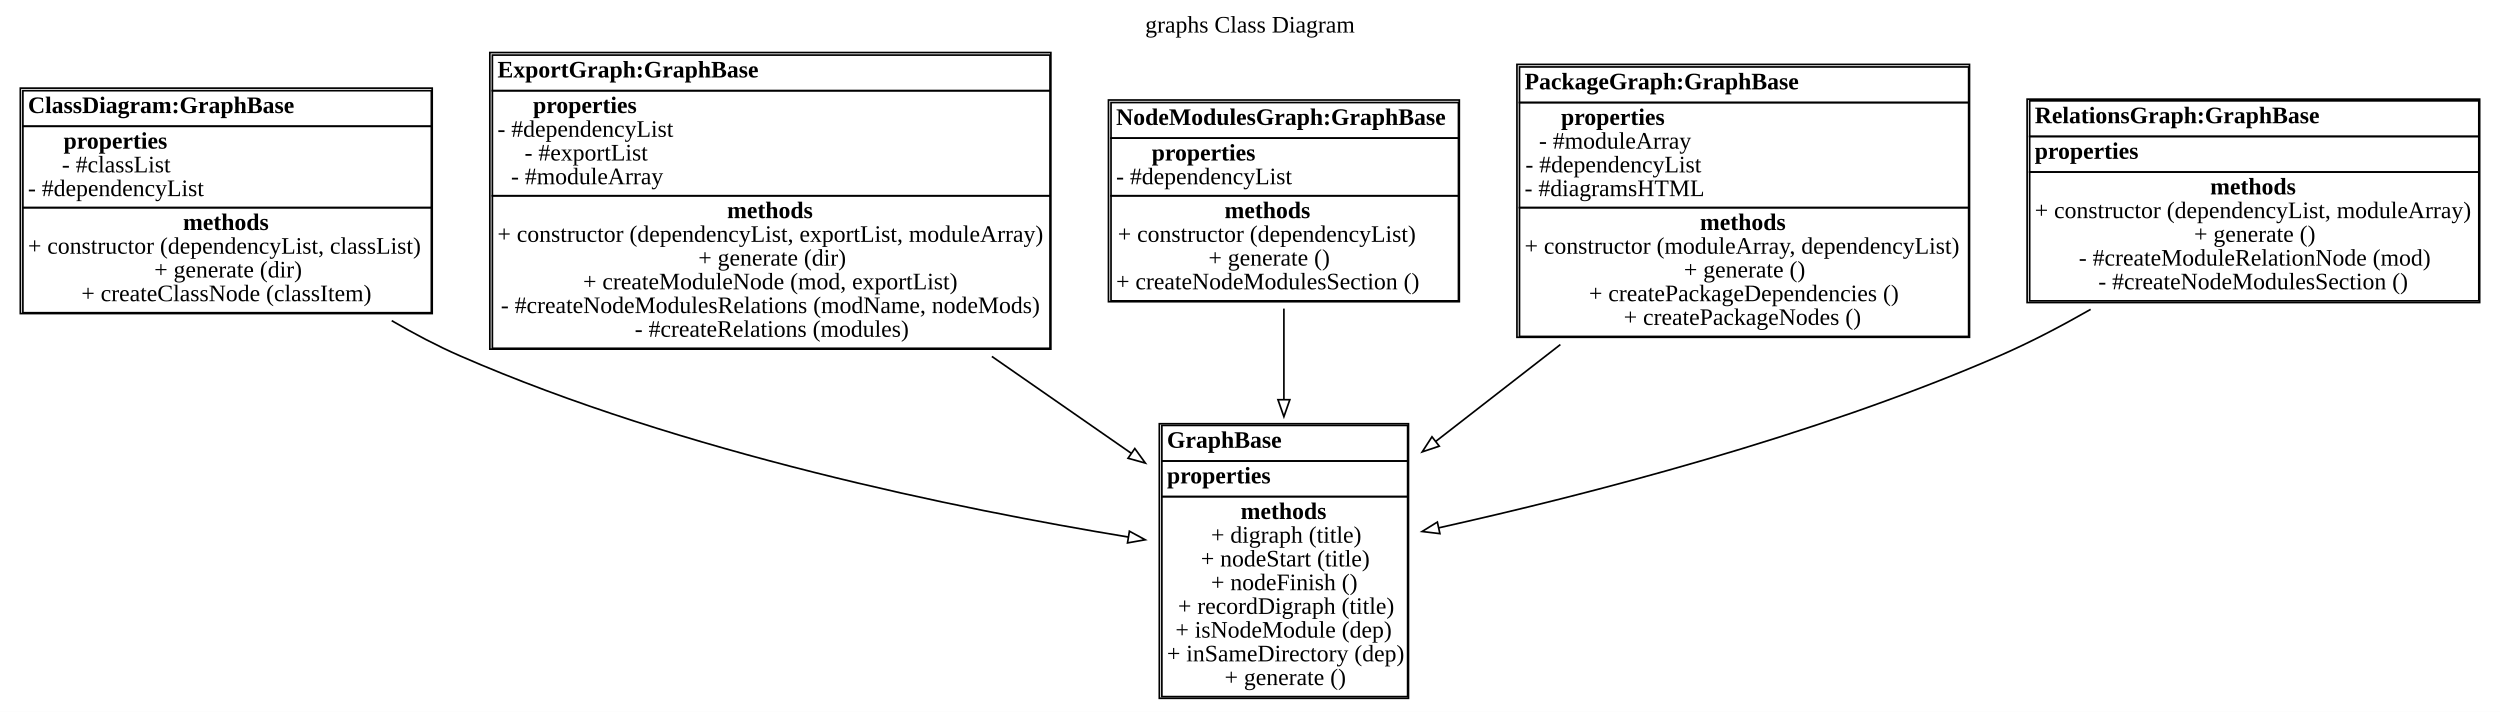
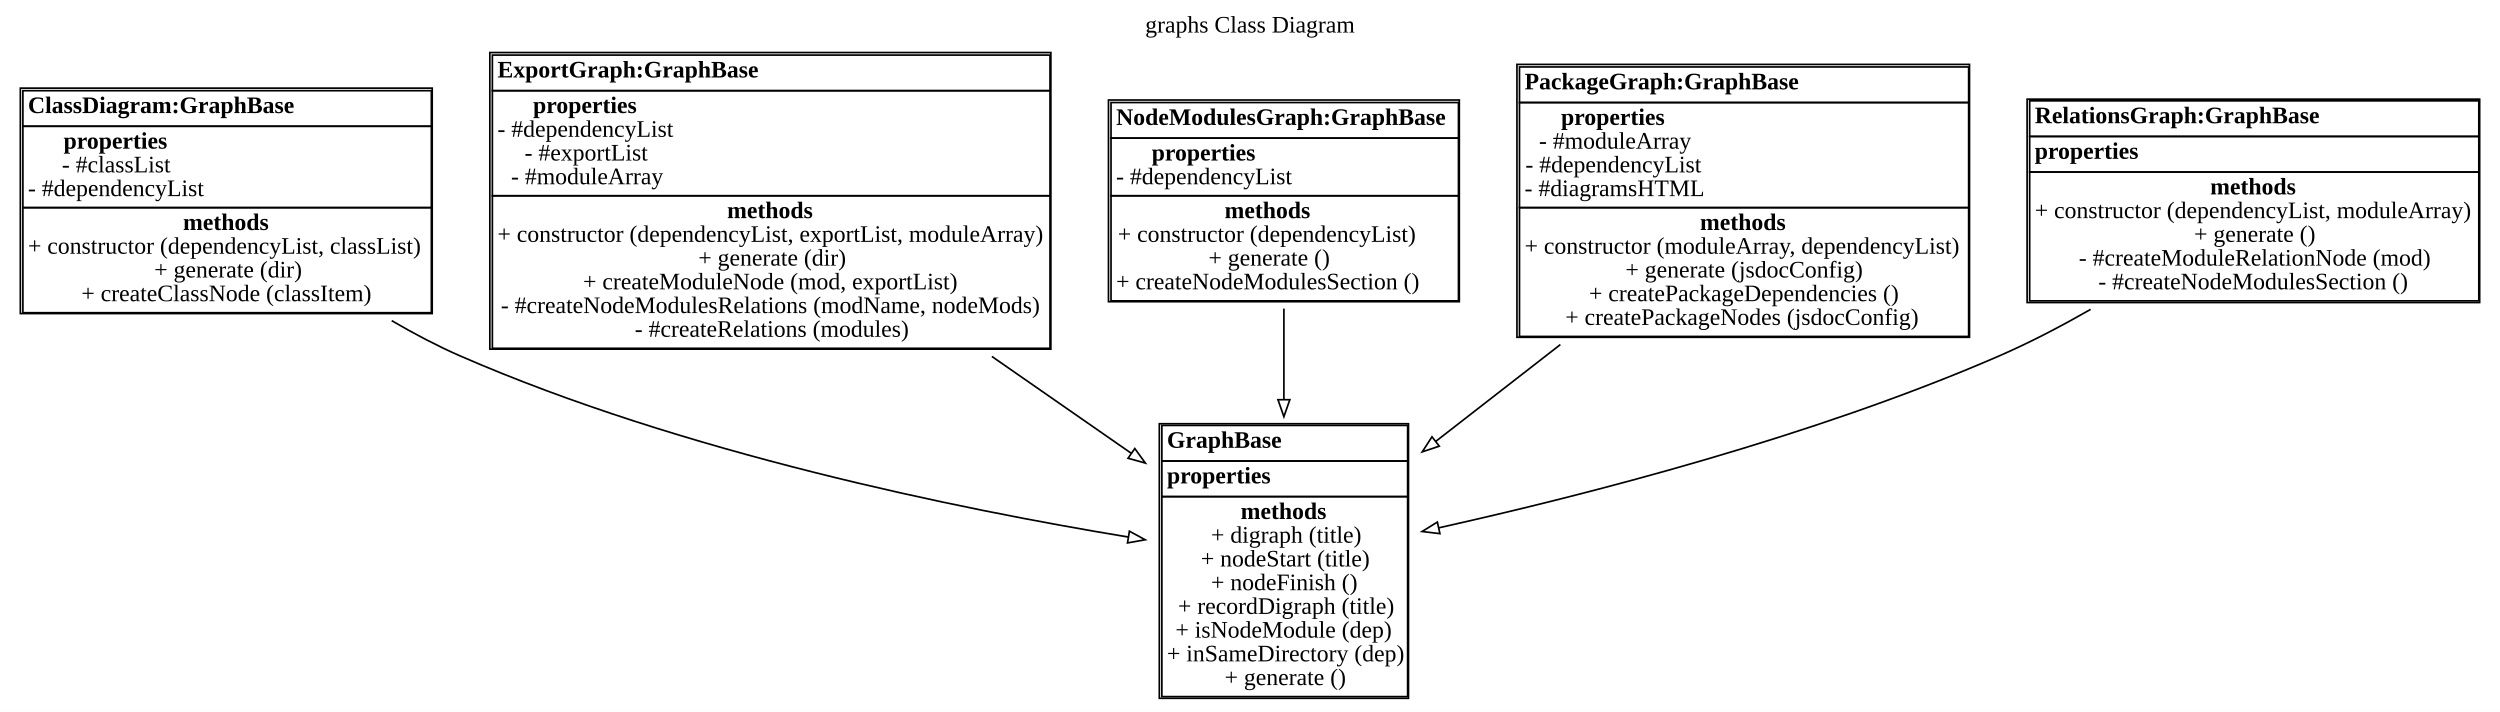
<svg xmlns="http://www.w3.org/2000/svg" width="1475pt" height="420pt" viewBox="0.00 0.00 1475.00 420.00">
  <g id="graph0" class="graph" transform="scale(1 1) rotate(0) translate(4 416)">
    <polygon fill="white" stroke="transparent" points="-4,4 -4,-416 1471,-416 1471,4 -4,4" />
    <text text-anchor="middle" x="733.5" y="-396.8" font-family="Times New Roman,serif" font-size="14.00">graphs Class Diagram</text>
    <g id="node1" class="node">
      <polygon fill="none" stroke="black" points="9.5,-341.5 9.5,-362.5 250.5,-362.5 250.5,-341.5 9.5,-341.5" />
      <text text-anchor="start" x="12.5" y="-349.3" font-family="Times New Roman,serif" font-weight="bold" font-size="14.00">ClassDiagram:GraphBase</text>
      <polygon fill="none" stroke="black" points="9.5,-293.5 9.5,-341.5 250.5,-341.5 250.5,-293.5 9.5,-293.5" />
      <text text-anchor="start" x="33.5" y="-328.3" font-family="Times New Roman,serif" font-weight="bold" font-size="14.00">properties</text>
      <text text-anchor="start" x="32.5" y="-314.3" font-family="Times New Roman,serif" font-size="14.00">- #classList</text>
      <text text-anchor="start" x="12.5" y="-300.3" font-family="Times New Roman,serif" font-size="14.00">- #dependencyList</text>
      <polygon fill="none" stroke="black" points="9.5,-231.5 9.5,-293.5 250.5,-293.5 250.5,-231.5 9.5,-231.5" />
      <text text-anchor="start" x="104" y="-280.3" font-family="Times New Roman,serif" font-weight="bold" font-size="14.00">methods</text>
      <text text-anchor="start" x="12.5" y="-266.3" font-family="Times New Roman,serif" font-size="14.00">+ constructor (dependencyList, classList)</text>
      <text text-anchor="start" x="87" y="-252.3" font-family="Times New Roman,serif" font-size="14.00">+ generate (dir)</text>
      <text text-anchor="start" x="44" y="-238.3" font-family="Times New Roman,serif" font-size="14.00">+ createClassNode (classItem)</text>
      <polygon fill="none" stroke="black" points="8,-231 8,-364 251,-364 251,-231 8,-231" />
    </g>
    <g id="node2" class="node">
      <polygon fill="none" stroke="black" points="681.5,-144 681.5,-165 826.5,-165 826.5,-144 681.5,-144" />
      <text text-anchor="start" x="684.5" y="-151.8" font-family="Times New Roman,serif" font-weight="bold" font-size="14.00">GraphBase</text>
      <polygon fill="none" stroke="black" points="681.5,-123 681.5,-144 826.5,-144 826.5,-123 681.5,-123" />
      <text text-anchor="start" x="684.5" y="-130.8" font-family="Times New Roman,serif" font-weight="bold" font-size="14.00">properties</text>
      <polygon fill="none" stroke="black" points="681.5,-5 681.5,-123 826.5,-123 826.5,-5 681.5,-5" />
      <text text-anchor="start" x="728" y="-109.8" font-family="Times New Roman,serif" font-weight="bold" font-size="14.00">methods</text>
      <text text-anchor="start" x="710.5" y="-95.8" font-family="Times New Roman,serif" font-size="14.00">+ digraph (title)</text>
      <text text-anchor="start" x="704.5" y="-81.8" font-family="Times New Roman,serif" font-size="14.00">+ nodeStart (title)</text>
      <text text-anchor="start" x="710.5" y="-67.8" font-family="Times New Roman,serif" font-size="14.00">+ nodeFinish ()</text>
      <text text-anchor="start" x="691" y="-53.8" font-family="Times New Roman,serif" font-size="14.00">+ recordDigraph (title)</text>
      <text text-anchor="start" x="689.5" y="-39.8" font-family="Times New Roman,serif" font-size="14.00">+ isNodeModule (dep)</text>
      <text text-anchor="start" x="684.5" y="-25.8" font-family="Times New Roman,serif" font-size="14.00">+ inSameDirectory (dep)</text>
      <text text-anchor="start" x="718.5" y="-11.8" font-family="Times New Roman,serif" font-size="14.00">+ generate ()</text>
      <polygon fill="none" stroke="black" points="680,-4 680,-166 827,-166 827,-4 680,-4" />
    </g>
    <g id="edge1" class="edge">
      <path fill="none" stroke="black" d="M227.1,-226.81C240.31,-219.09 253.98,-211.9 267.5,-206 398.43,-148.9 561.56,-115.65 661.58,-99.17" />
      <polygon fill="none" stroke="black" points="662.35,-102.59 671.66,-97.53 661.23,-95.68 662.35,-102.59" />
    </g>
    <g id="node3" class="node">
      <polygon fill="none" stroke="black" points="286.5,-362.5 286.5,-383.5 615.5,-383.5 615.5,-362.5 286.5,-362.5" />
      <text text-anchor="start" x="289.5" y="-370.3" font-family="Times New Roman,serif" font-weight="bold" font-size="14.00">ExportGraph:GraphBase</text>
      <polygon fill="none" stroke="black" points="286.5,-300.5 286.5,-362.5 615.5,-362.5 615.5,-300.5 286.5,-300.5" />
      <text text-anchor="start" x="310.5" y="-349.3" font-family="Times New Roman,serif" font-weight="bold" font-size="14.00">properties</text>
      <text text-anchor="start" x="289.5" y="-335.3" font-family="Times New Roman,serif" font-size="14.00">- #dependencyList</text>
      <text text-anchor="start" x="305.5" y="-321.3" font-family="Times New Roman,serif" font-size="14.00">- #exportList</text>
      <text text-anchor="start" x="297.5" y="-307.3" font-family="Times New Roman,serif" font-size="14.00">- #moduleArray</text>
      <polygon fill="none" stroke="black" points="286.5,-210.5 286.5,-300.5 615.5,-300.5 615.5,-210.5 286.5,-210.5" />
      <text text-anchor="start" x="425" y="-287.3" font-family="Times New Roman,serif" font-weight="bold" font-size="14.00">methods</text>
      <text text-anchor="start" x="289.5" y="-273.3" font-family="Times New Roman,serif" font-size="14.00">+ constructor (dependencyList, exportList, moduleArray)</text>
      <text text-anchor="start" x="408" y="-259.3" font-family="Times New Roman,serif" font-size="14.00">+ generate (dir)</text>
      <text text-anchor="start" x="340" y="-245.3" font-family="Times New Roman,serif" font-size="14.00">+ createModuleNode (mod, exportList)</text>
      <text text-anchor="start" x="291.5" y="-231.3" font-family="Times New Roman,serif" font-size="14.00">- #createNodeModulesRelations (modName, nodeMods)</text>
      <text text-anchor="start" x="370.5" y="-217.3" font-family="Times New Roman,serif" font-size="14.00">- #createRelations (modules)</text>
      <polygon fill="none" stroke="black" points="285,-210 285,-385 616,-385 616,-210 285,-210" />
    </g>
    <g id="edge2" class="edge">
      <path fill="none" stroke="black" d="M581.2,-205.7C608.95,-186.42 637.65,-166.49 663.47,-148.54" />
      <polygon fill="none" stroke="black" points="665.54,-151.37 671.75,-142.79 661.54,-145.62 665.54,-151.37" />
    </g>
    <g id="node4" class="node">
      <polygon fill="none" stroke="black" points="651.5,-334.5 651.5,-355.5 856.5,-355.5 856.5,-334.5 651.5,-334.5" />
      <text text-anchor="start" x="654.5" y="-342.3" font-family="Times New Roman,serif" font-weight="bold" font-size="14.00">NodeModulesGraph:GraphBase</text>
      <polygon fill="none" stroke="black" points="651.5,-300.5 651.5,-334.5 856.5,-334.5 856.5,-300.5 651.5,-300.5" />
      <text text-anchor="start" x="675.5" y="-321.3" font-family="Times New Roman,serif" font-weight="bold" font-size="14.00">properties</text>
      <text text-anchor="start" x="654.5" y="-307.3" font-family="Times New Roman,serif" font-size="14.00">- #dependencyList</text>
      <polygon fill="none" stroke="black" points="651.5,-238.5 651.5,-300.5 856.5,-300.5 856.5,-238.5 651.5,-238.5" />
      <text text-anchor="start" x="718.5" y="-287.3" font-family="Times New Roman,serif" font-weight="bold" font-size="14.00">methods</text>
      <text text-anchor="start" x="655.5" y="-273.3" font-family="Times New Roman,serif" font-size="14.00">+ constructor (dependencyList)</text>
      <text text-anchor="start" x="709" y="-259.3" font-family="Times New Roman,serif" font-size="14.00">+ generate ()</text>
      <text text-anchor="start" x="654.5" y="-245.3" font-family="Times New Roman,serif" font-size="14.00">+ createNodeModulesSection ()</text>
      <polygon fill="none" stroke="black" points="650,-238 650,-357 857,-357 857,-238 650,-238" />
    </g>
    <g id="edge3" class="edge">
      <path fill="none" stroke="black" d="M753.5,-233.91C753.5,-217.04 753.5,-198.41 753.5,-180.22" />
      <polygon fill="none" stroke="black" points="757,-180.17 753.5,-170.17 750,-180.17 757,-180.17" />
    </g>
    <g id="node5" class="node">
      <polygon fill="none" stroke="black" points="892.5,-355.5 892.5,-376.5 1157.5,-376.5 1157.5,-355.5 892.5,-355.5" />
      <text text-anchor="start" x="895.5" y="-363.3" font-family="Times New Roman,serif" font-weight="bold" font-size="14.00">PackageGraph:GraphBase</text>
      <polygon fill="none" stroke="black" points="892.5,-293.5 892.5,-355.5 1157.5,-355.5 1157.5,-293.5 892.5,-293.5" />
      <text text-anchor="start" x="917" y="-342.3" font-family="Times New Roman,serif" font-weight="bold" font-size="14.00">properties</text>
      <text text-anchor="start" x="904" y="-328.3" font-family="Times New Roman,serif" font-size="14.00">- #moduleArray</text>
      <text text-anchor="start" x="896" y="-314.3" font-family="Times New Roman,serif" font-size="14.00">- #dependencyList</text>
      <text text-anchor="start" x="895.5" y="-300.3" font-family="Times New Roman,serif" font-size="14.00">- #diagramsHTML</text>
      <polygon fill="none" stroke="black" points="892.5,-217.5 892.5,-293.5 1157.5,-293.5 1157.5,-217.5 892.5,-217.5" />
      <text text-anchor="start" x="999" y="-280.3" font-family="Times New Roman,serif" font-weight="bold" font-size="14.00">methods</text>
      <text text-anchor="start" x="895.5" y="-266.3" font-family="Times New Roman,serif" font-size="14.00">+ constructor (moduleArray, dependencyList)</text>
-       <text text-anchor="start" x="989.5" y="-252.3" font-family="Times New Roman,serif" font-size="14.00">+ generate ()</text>
+       <text text-anchor="start" x="955" y="-252.3" font-family="Times New Roman,serif" font-size="14.00">+ generate (jsdocConfig)</text>
      <text text-anchor="start" x="933.5" y="-238.3" font-family="Times New Roman,serif" font-size="14.00">+ createPackageDependencies ()</text>
-       <text text-anchor="start" x="954" y="-224.3" font-family="Times New Roman,serif" font-size="14.00">+ createPackageNodes ()</text>
+       <text text-anchor="start" x="919.5" y="-224.3" font-family="Times New Roman,serif" font-size="14.00">+ createPackageNodes (jsdocConfig)</text>
      <polygon fill="none" stroke="black" points="891,-217 891,-378 1158,-378 1158,-217 891,-217" />
    </g>
    <g id="edge4" class="edge">
      <path fill="none" stroke="black" d="M916.61,-212.7C892.21,-193.75 866.57,-173.82 843.02,-155.53" />
      <polygon fill="none" stroke="black" points="845.16,-152.77 835.12,-149.4 840.87,-158.3 845.16,-152.77" />
    </g>
    <g id="node6" class="node">
      <polygon fill="none" stroke="black" points="1193.5,-335.5 1193.5,-356.5 1458.5,-356.5 1458.5,-335.5 1193.5,-335.5" />
      <text text-anchor="start" x="1196.5" y="-343.3" font-family="Times New Roman,serif" font-weight="bold" font-size="14.00">RelationsGraph:GraphBase</text>
      <polygon fill="none" stroke="black" points="1193.5,-314.5 1193.5,-335.5 1458.5,-335.5 1458.5,-314.5 1193.5,-314.5" />
      <text text-anchor="start" x="1196.5" y="-322.3" font-family="Times New Roman,serif" font-weight="bold" font-size="14.00">properties</text>
      <polygon fill="none" stroke="black" points="1193.5,-238.5 1193.5,-314.5 1458.5,-314.5 1458.5,-238.5 1193.5,-238.5" />
      <text text-anchor="start" x="1300" y="-301.3" font-family="Times New Roman,serif" font-weight="bold" font-size="14.00">methods</text>
      <text text-anchor="start" x="1196.5" y="-287.3" font-family="Times New Roman,serif" font-size="14.00">+ constructor (dependencyList, moduleArray)</text>
      <text text-anchor="start" x="1290.5" y="-273.3" font-family="Times New Roman,serif" font-size="14.00">+ generate ()</text>
      <text text-anchor="start" x="1222.5" y="-259.3" font-family="Times New Roman,serif" font-size="14.00">- #createModuleRelationNode (mod)</text>
      <text text-anchor="start" x="1234" y="-245.3" font-family="Times New Roman,serif" font-size="14.00">- #createNodeModulesSection ()</text>
      <polygon fill="none" stroke="black" points="1192,-237.5 1192,-357.5 1459,-357.5 1459,-237.5 1192,-237.5" />
    </g>
    <g id="edge5" class="edge">
      <path fill="none" stroke="black" d="M1229.47,-233.47C1211.94,-223.44 1193.49,-213.82 1175.5,-206 1065.86,-158.35 932.04,-124.02 844.89,-104.59" />
      <polygon fill="none" stroke="black" points="845.55,-101.15 835.03,-102.41 844.04,-107.99 845.55,-101.15" />
    </g>
  </g>
</svg>
